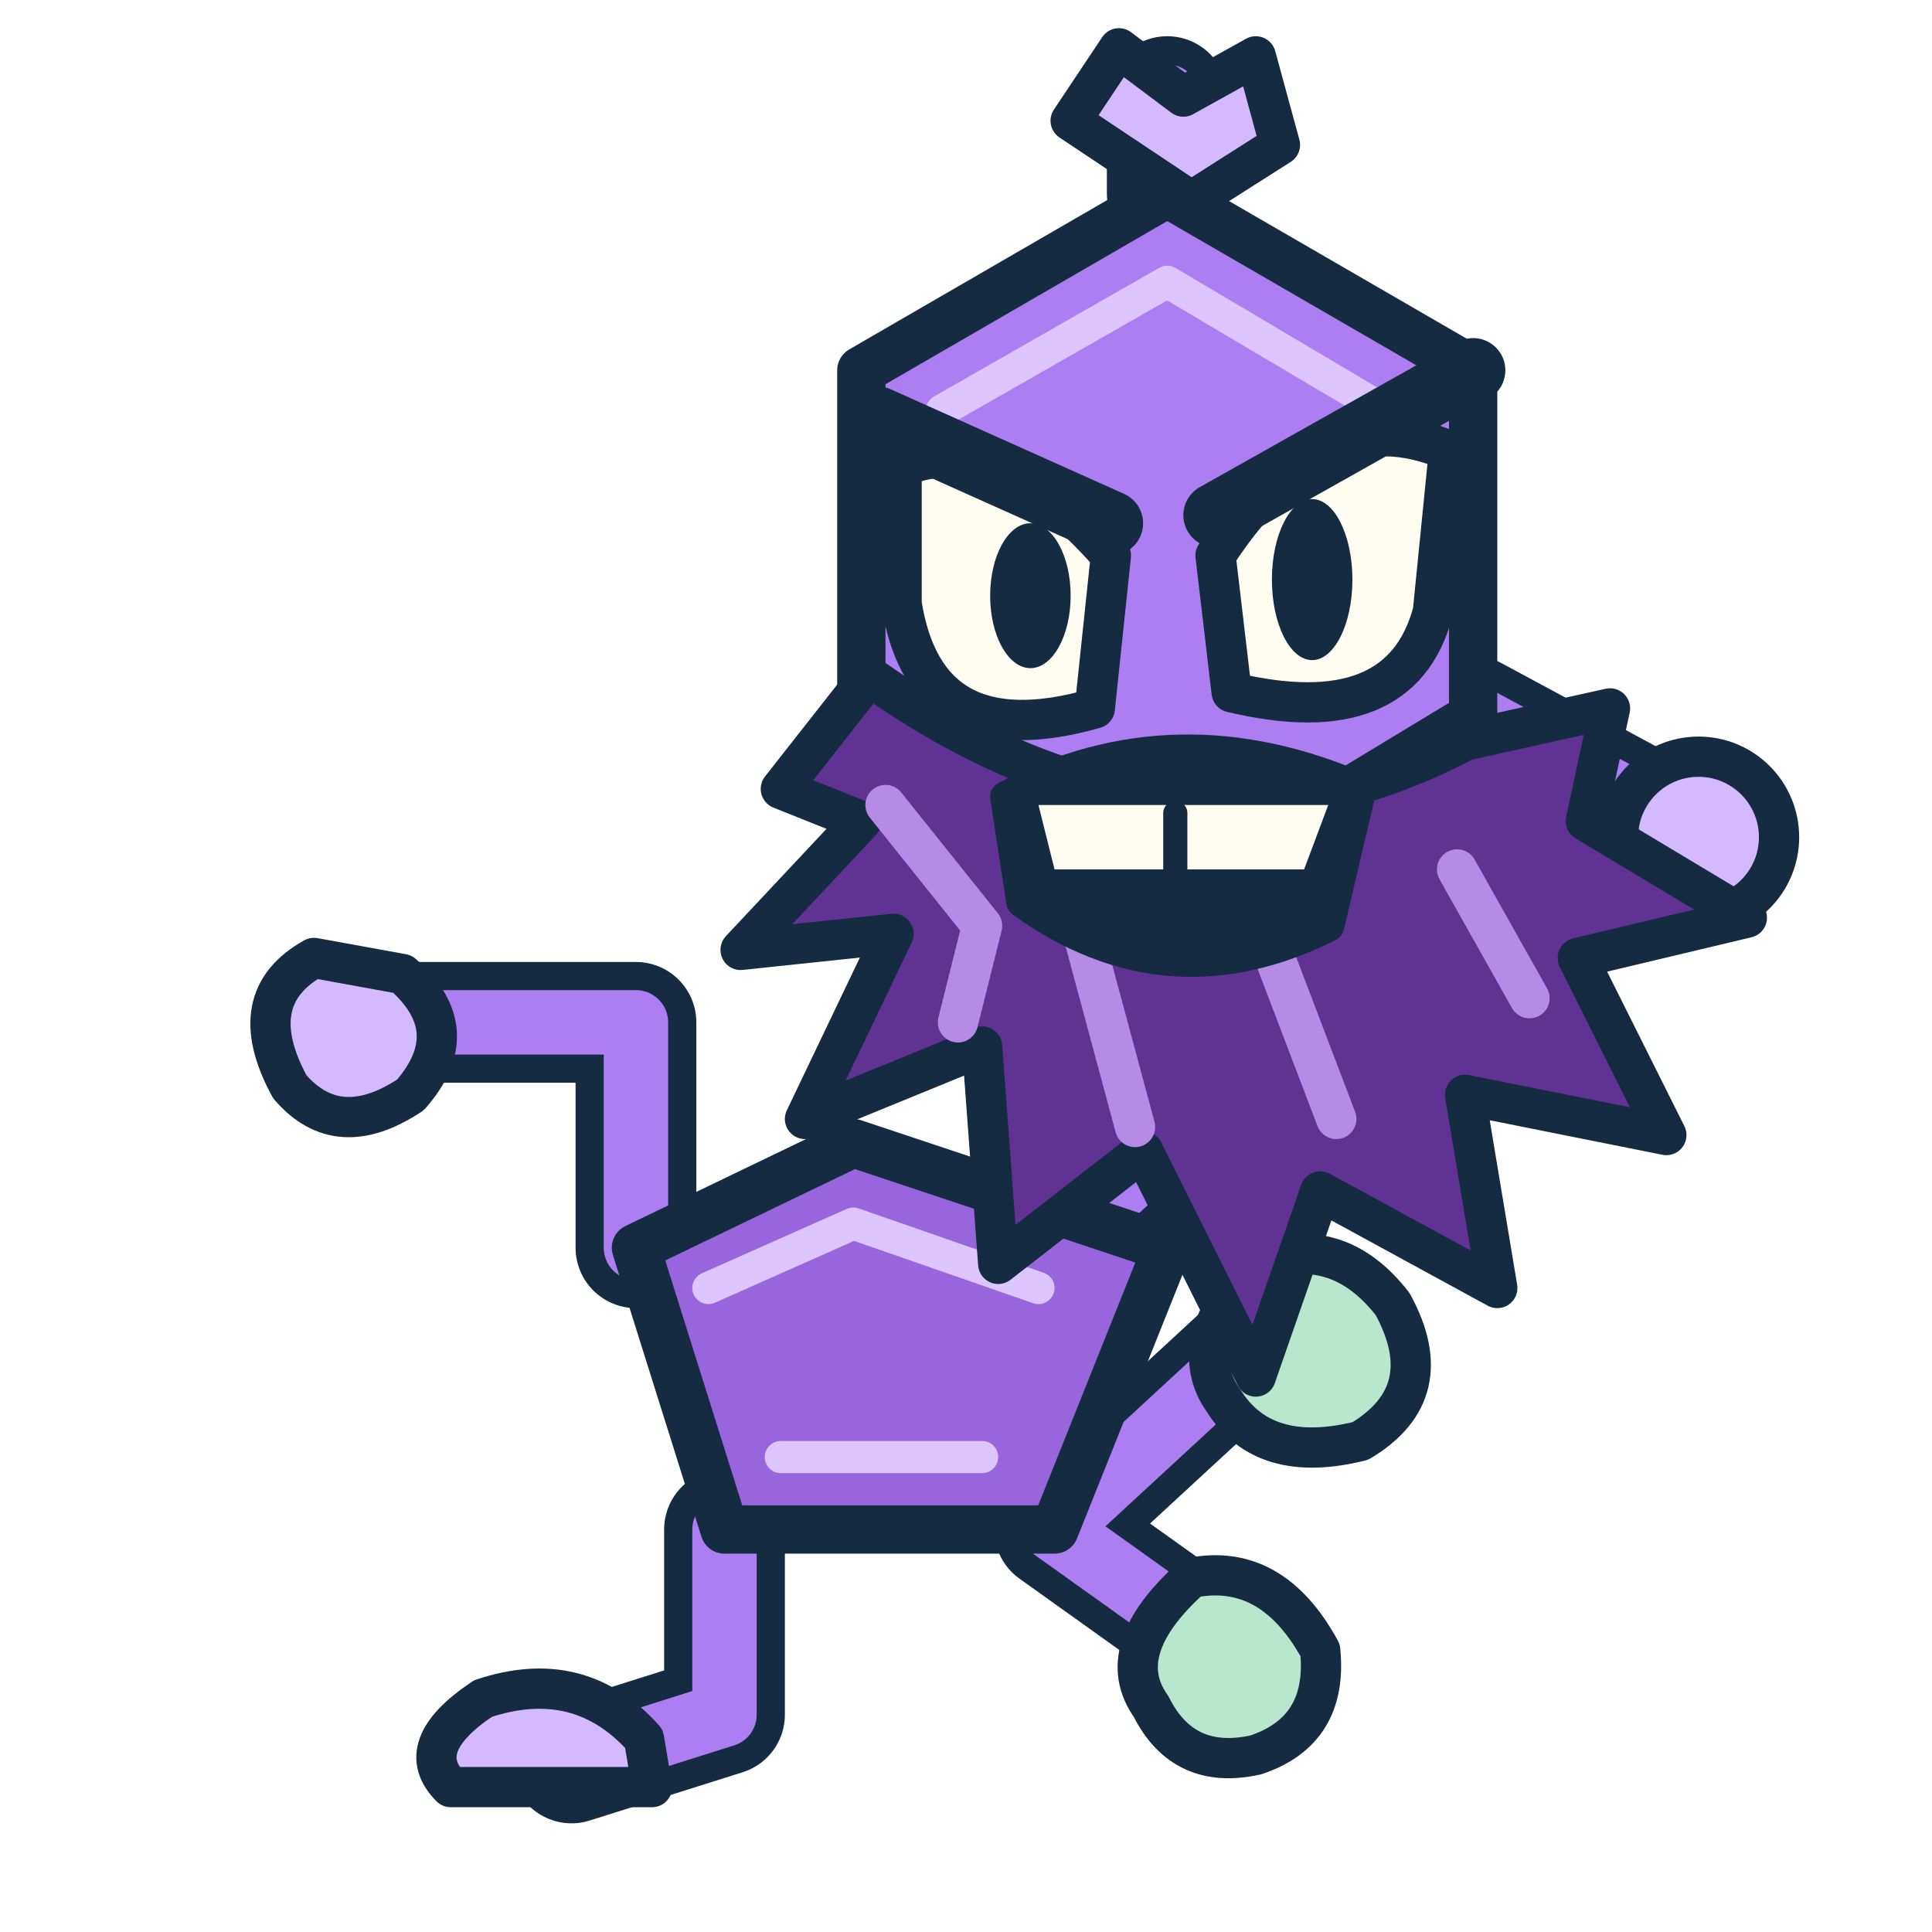
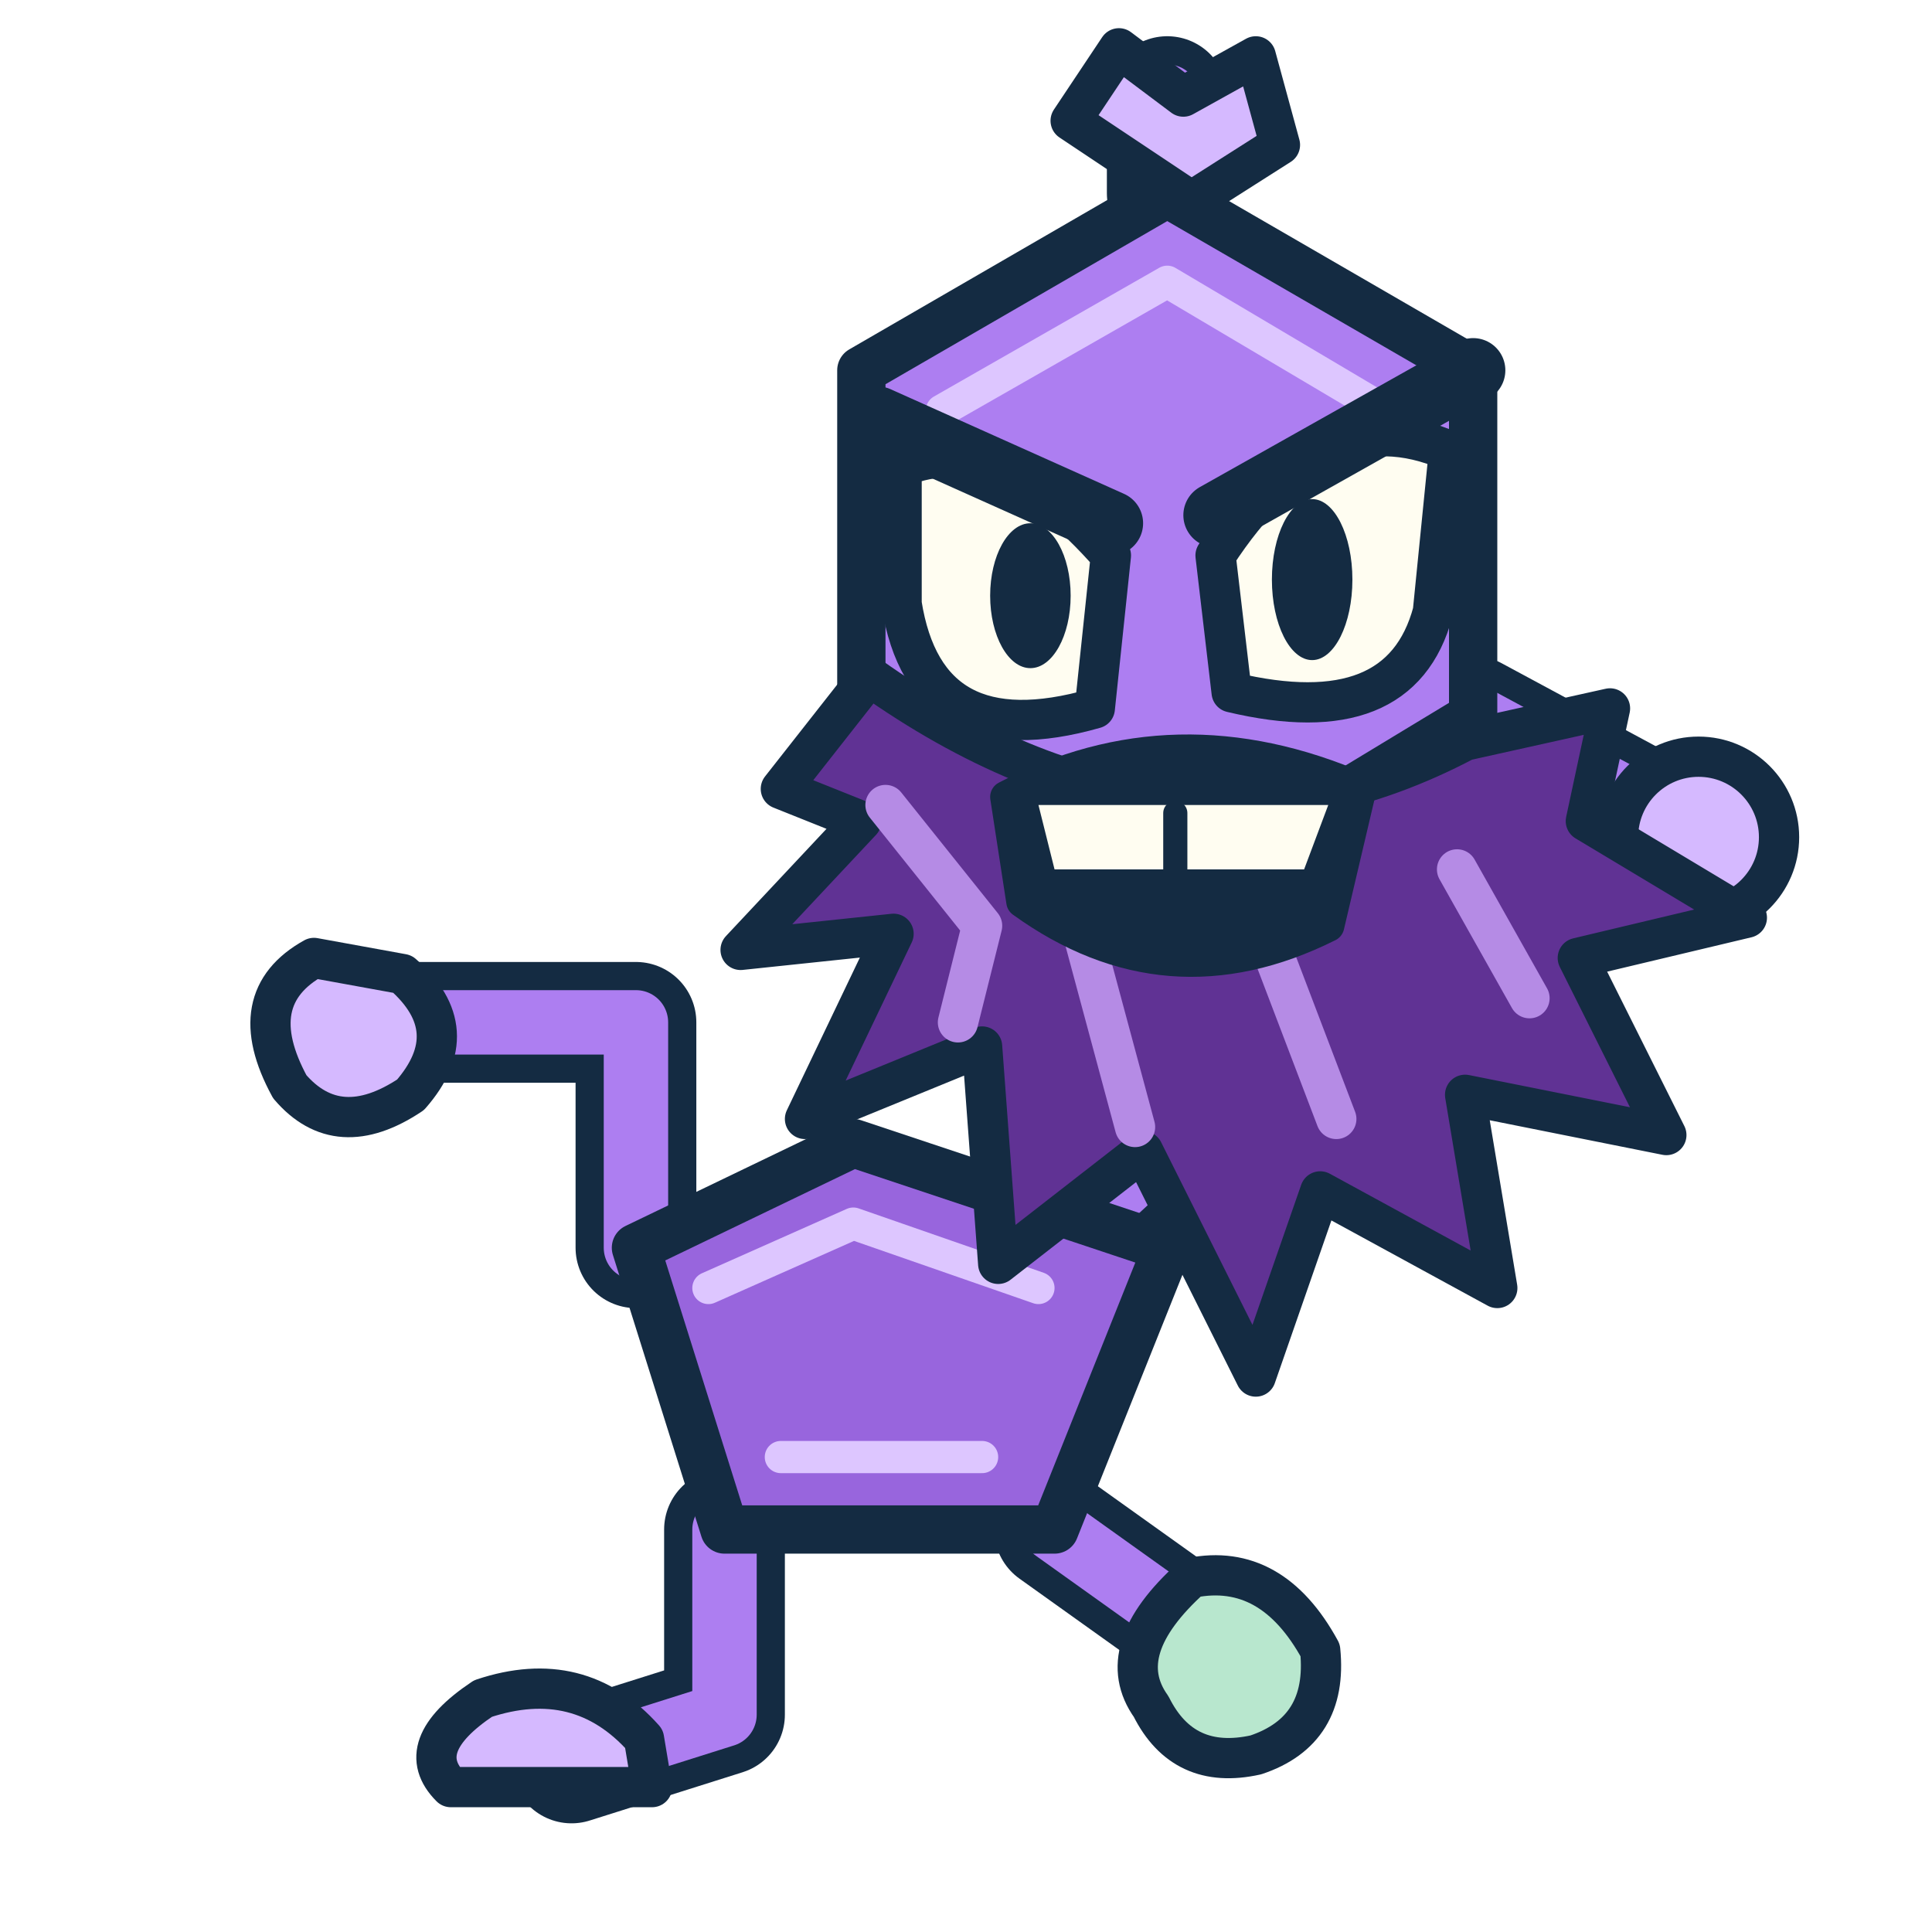
<svg xmlns="http://www.w3.org/2000/svg" width="240" height="240" viewBox="0 0 240 240" role="img" aria-labelledby="gem-title gem-description">
  <g id="gem-molecular-scaffold" stroke="#142b42" stroke-linecap="round" stroke-linejoin="round">
    <g id="gem-bond-limbs" fill="none">
-       <path d="M145 24 V12 M183 89 L209 103 M145 112 V142 L131 155 M79 155 V127 H48 M90 190 V213 L71 219 M131 190 L152 205 M131 190 L157 166" stroke-width="15" />
-       <path d="M145 24 V12 M183 89 L209 103 M145 112 V142 L131 155 M79 155 V127 H48 M90 190 V213 L71 219 M131 190 L152 205 M131 190 L157 166" stroke="#ad7ef1" stroke-width="8" />
+       <path d="M145 24 V12 M183 89 L209 103 M145 112 V142 L131 155 M79 155 V127 H48 M90 190 V213 L71 219 M131 190 L152 205" stroke-width="15" />
+       <path d="M145 24 V12 M183 89 L209 103 M145 112 V142 L131 155 M79 155 V127 H48 M90 190 V213 L71 219 M131 190 L152 205" stroke="#ad7ef1" stroke-width="8" />
    </g>
    <g id="gem-ring-masses" stroke-width="6">
      <path id="gem-cytosine-ring" d="M145 24 L183 46 V89 L145 112 L107 89 V46Z" fill="#ad7ef1" />
      <path id="gem-sugar-ring" d="M79 155 L106 142 L145 155 L131 190 H90Z" fill="#9865dd" />
    </g>
    <g id="gem-terminal-groups" stroke-width="5">
      <path d="M133 15 L139 6 L147 12 L156 7 L159 18 L148 25Z" fill="#d5b9ff" />
      <circle cx="211" cy="104" r="10" fill="#d5b9ff" />
      <path d="M39 119 Q30 124 36 135 Q42 142 51 136 Q58 128 50 121Z" fill="#d5b9ff" />
      <path d="M60 211 Q72 207 80 216 L81 222 H56 Q51 217 60 211Z" fill="#d5b9ff" />
      <path d="M148 196 Q158 194 164 205 Q165 215 156 218 Q147 220 143 212 Q138 205 148 196Z" fill="#b8e7ce" />
-       <path d="M156 157 Q166 153 173 162 Q179 173 169 179 Q157 182 152 174 Q147 167 156 157Z" fill="#b8e7ce" />
    </g>
  </g>
  <g id="gem-ring-accents" fill="none" stroke="#ddc6ff" stroke-width="4" stroke-linecap="round" stroke-linejoin="round">
    <path d="M117 51 L145 35 L172 51 M88 160 L106 152 L129 160 M97 181 H122" />
  </g>
  <g id="gem-outrageous-beard" stroke="#142b42" stroke-width="5" stroke-linecap="round" stroke-linejoin="round">
    <path d="M108 84 L97 98 L107 102 L92 118 L111 116 L100 139 L122 130 L124 157 L142 143 L156 171 L164 148 L186 160 L182 136 L207 141 L196 119 L217 114 L197 102 L200 88 L182 92 Q146 111 108 84Z" fill="#603294" />
    <path d="M110 100 L122 115 L119 127 M134 114 L141 140 M158 118 L166 139 M181 108 L190 124" fill="none" stroke="#b58be5" stroke-width="5" />
  </g>
  <g id="gem-furious-face" stroke="#142b42" stroke-linecap="round" stroke-linejoin="round">
    <path d="M112 58 Q124 53 138 69 L136 88 Q115 94 112 75Z" fill="#fffdf1" stroke-width="5" />
    <path d="M151 69 Q164 49 180 56 L178 76 Q174 91 153 86Z" fill="#fffdf1" stroke-width="5" />
    <ellipse cx="128" cy="74" rx="5" ry="9" fill="#142b42" stroke="none" />
    <ellipse cx="163" cy="72" rx="5" ry="10" fill="#142b42" stroke="none" />
    <path d="M109 52 L138 65 M151 64 L183 46" fill="none" stroke-width="8" />
    <path d="M125 99 Q146 88 169 98 L165 115 Q145 125 127 112Z" fill="#142b42" stroke-width="4" />
    <path d="M129 100 L165 100 L162 108 L131 108Z" fill="#fffdf1" stroke="none" />
    <path d="M146 101 V108" fill="none" stroke-width="3" />
  </g>
</svg>
